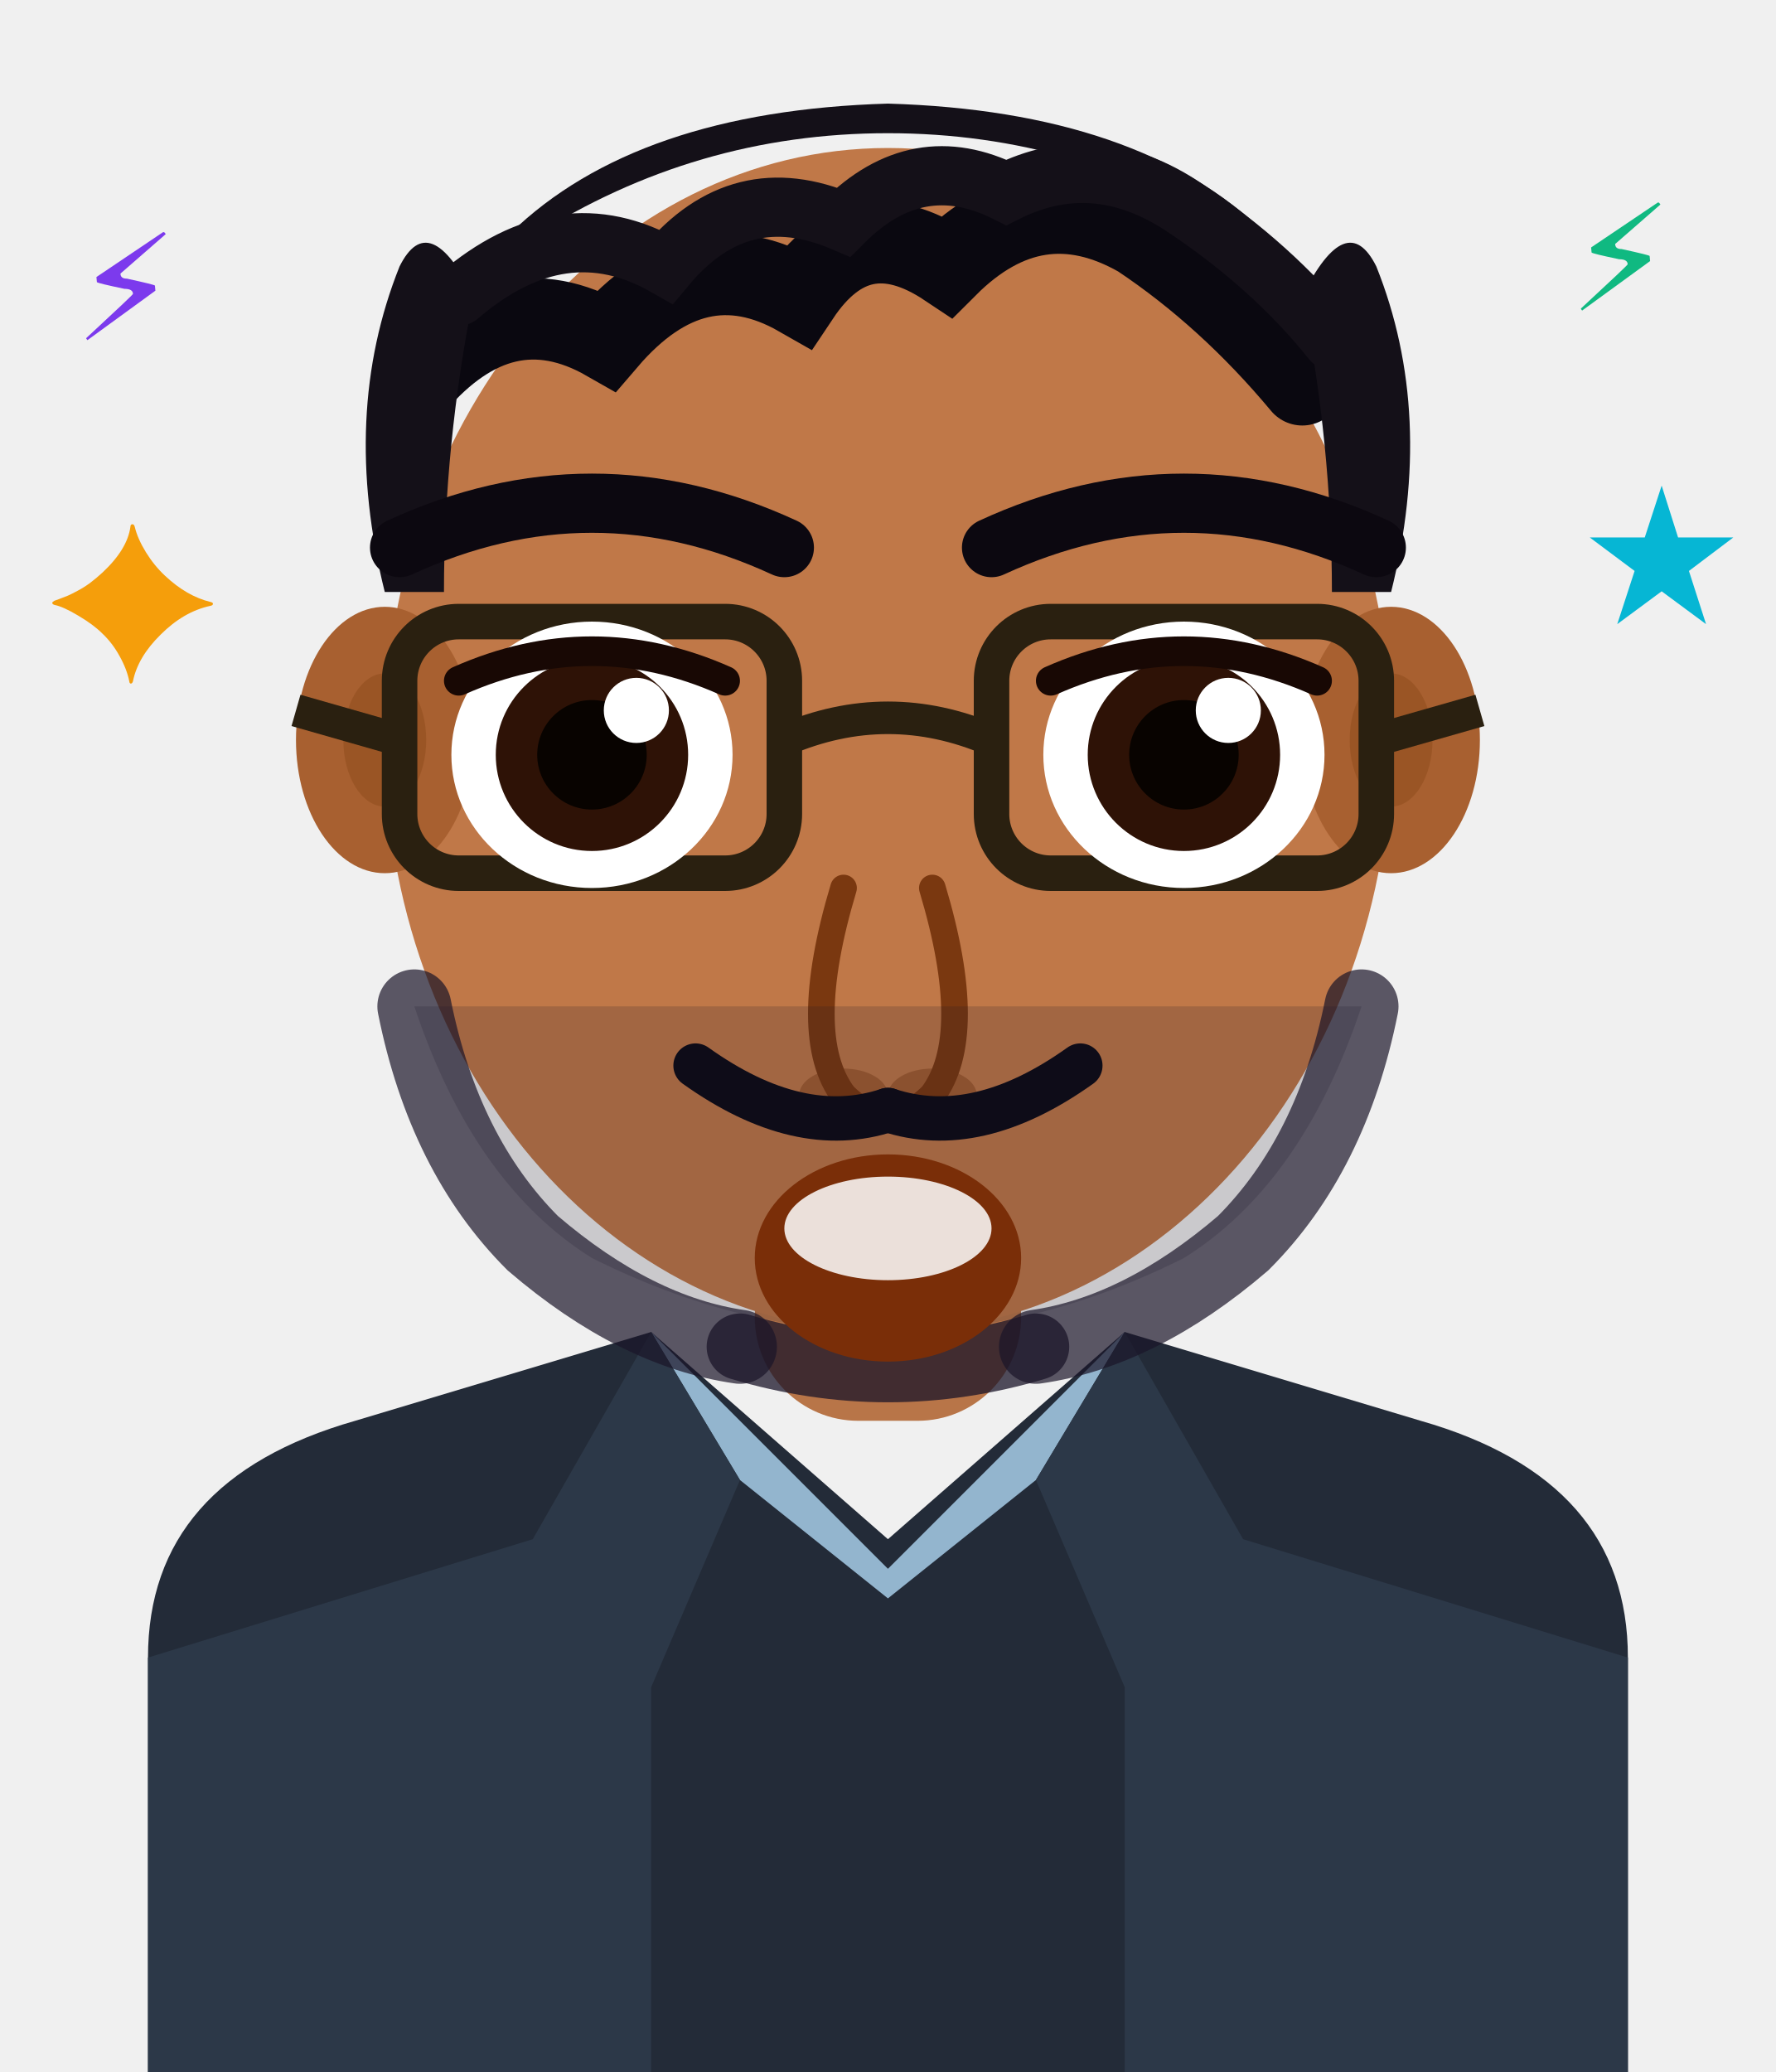
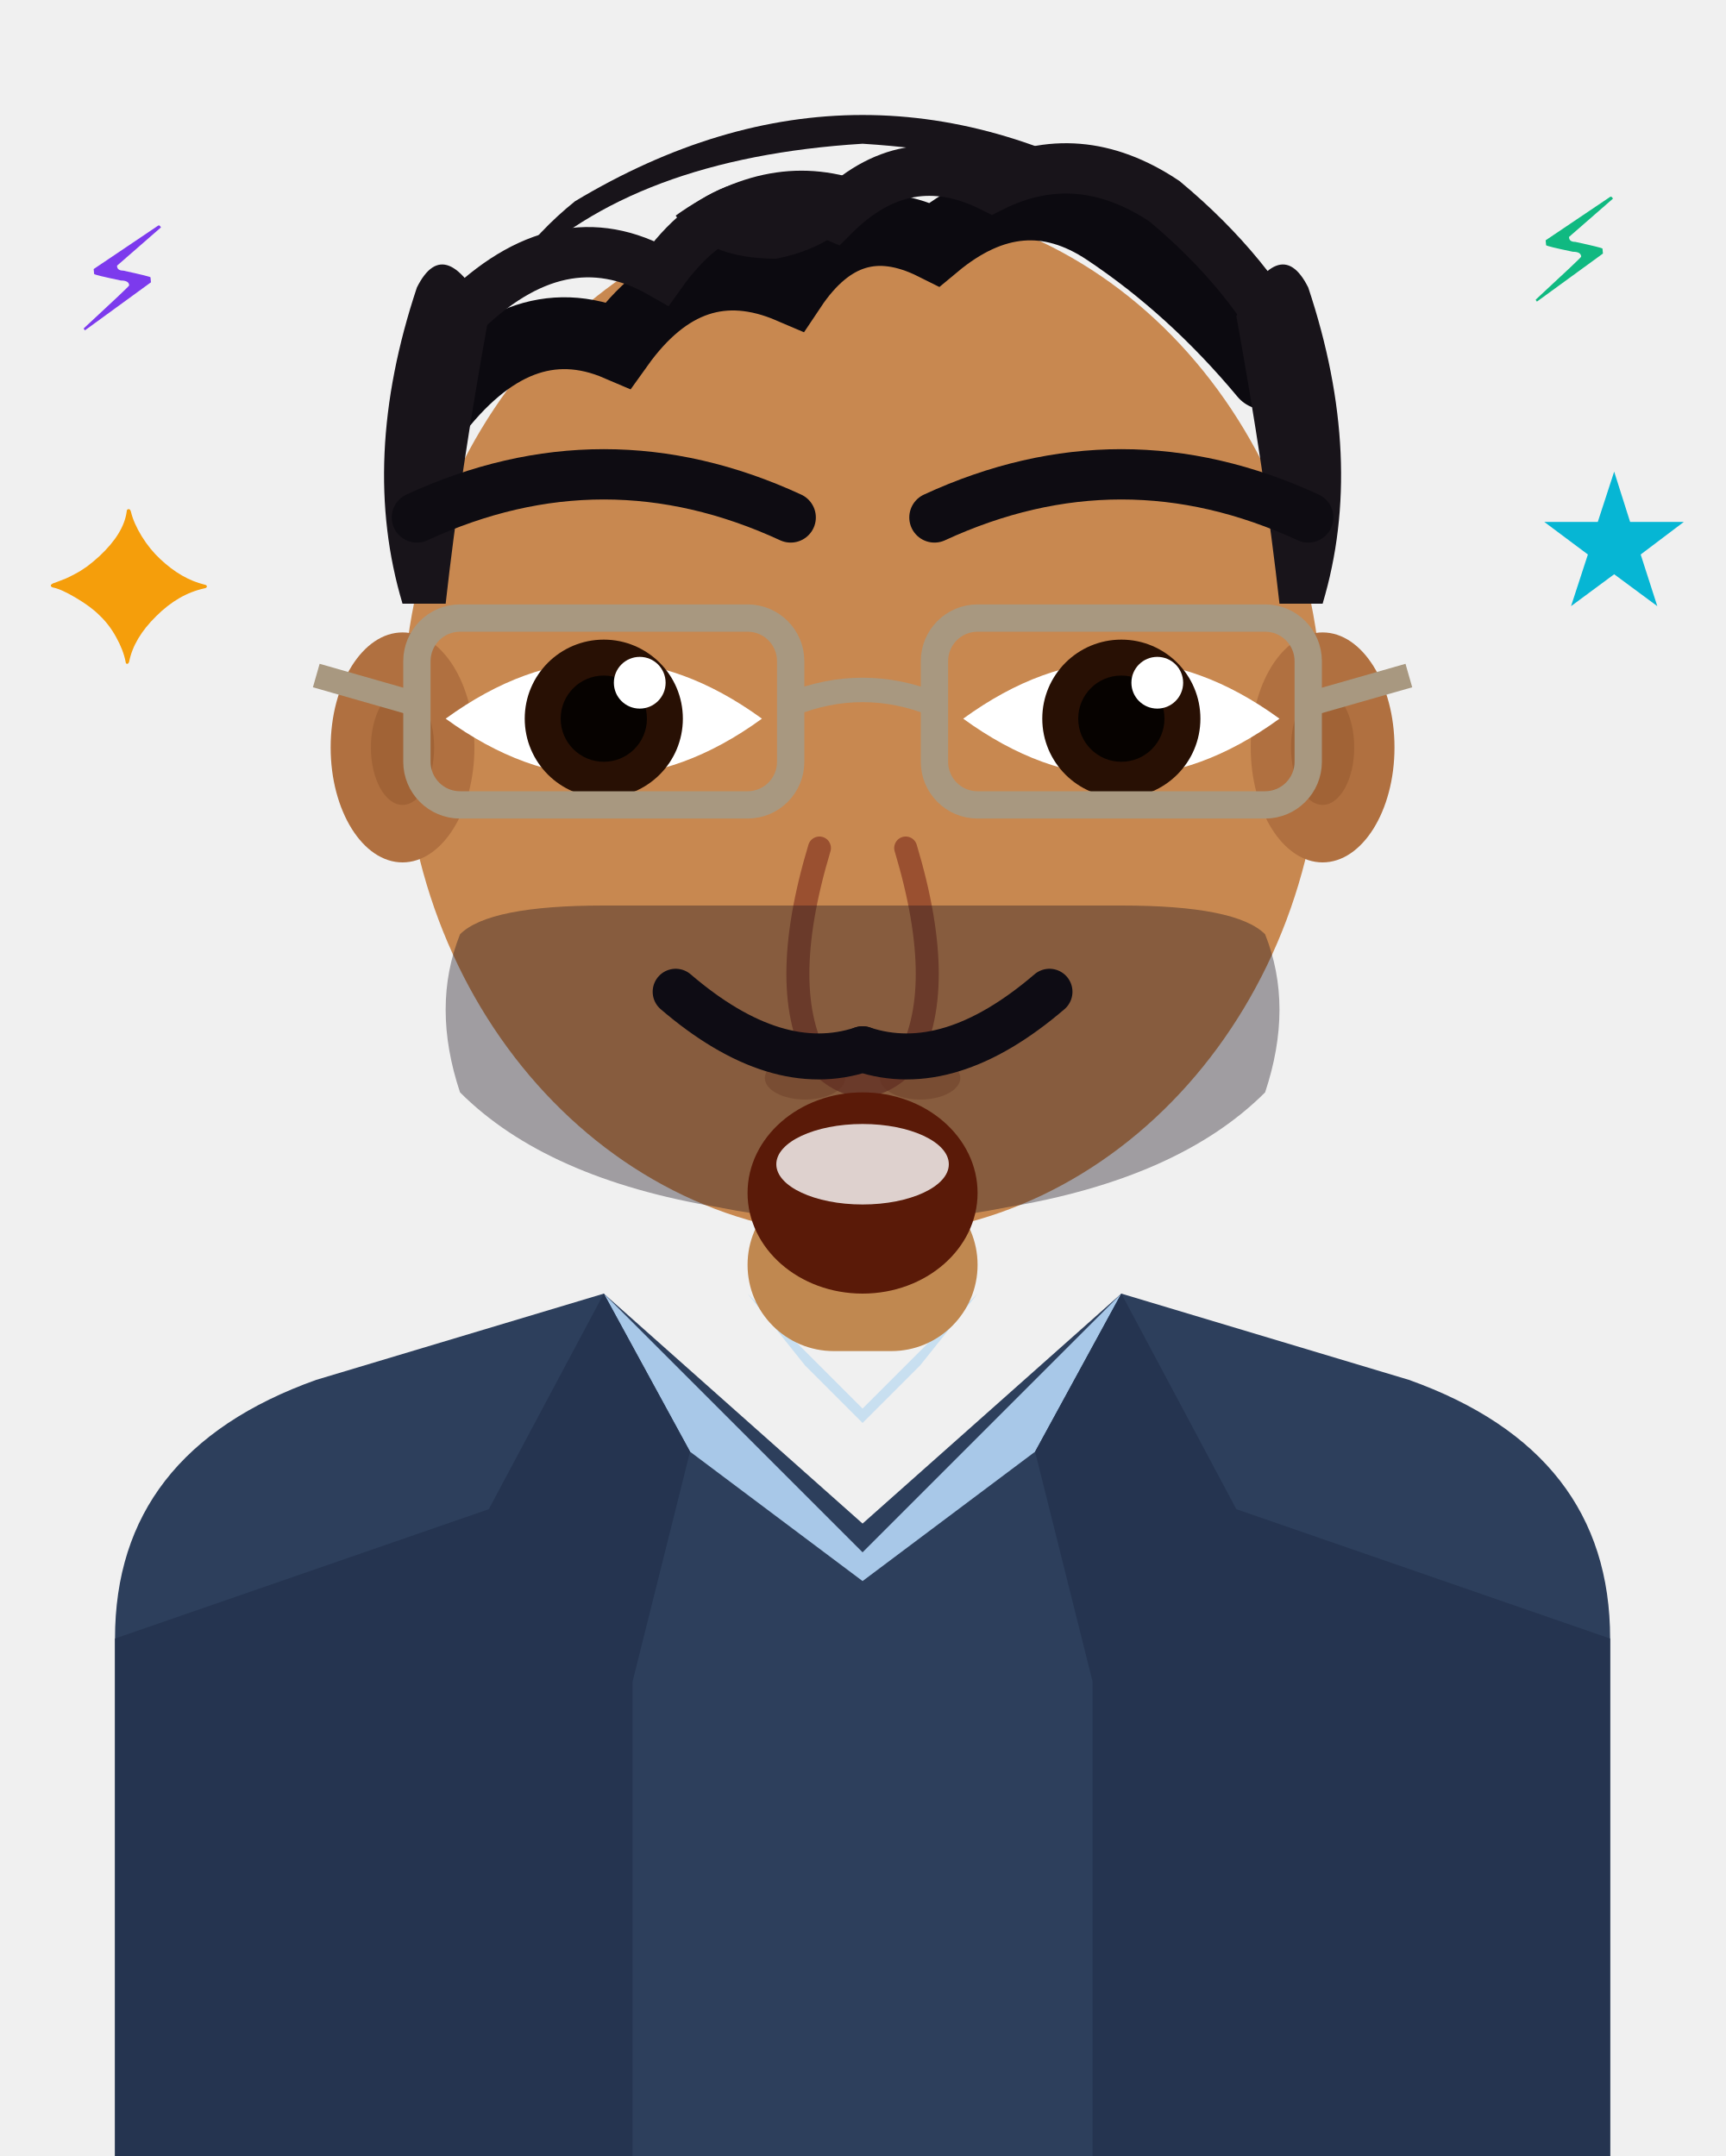
- <svg xmlns="http://www.w3.org/2000/svg" viewBox="0 0 120 140" width="120" height="140">
+ <svg xmlns="http://www.w3.org/2000/svg" viewBox="0 0 120 150" width="120" height="150">
  <defs>
    <style>
      .av{animation:wowS .5s ease-in-out infinite;}
      .i1{animation:spin 1.8s linear infinite;transform-origin:10px 42px;}
      .i2{animation:spin 2.3s linear infinite reverse;transform-origin:110px 38px;}
      .i3{animation:pop 1.1s ease-in-out infinite;}
      .i4{animation:pop 1.1s .55s ease-in-out infinite;}
      @keyframes wowS{0%,100%{transform:scale(1) rotate(0);}25%{transform:scale(1.05) rotate(-2deg);}75%{transform:scale(1.05) rotate(2deg);}}
      @keyframes spin{0%{transform:rotate(0);}100%{transform:rotate(360deg);}}
      @keyframes pop{0%,100%{opacity:1;transform:scale(1);}50%{opacity:.15;transform:scale(.5);}}
    </style>
  </defs>
  <text x="3" y="46" font-size="15" class="i1" fill="#f59e0b">✦</text>
  <text x="107" y="42" font-size="13" class="i2" fill="#06b6d4">★</text>
  <text x="5" y="23" font-size="10" class="i3" fill="#7c3aed">⚡</text>
  <text x="106" y="21" font-size="10" class="i4" fill="#10b981">⚡</text>
  <g class="av">
-     <path d="M10 140 L10 112 Q10 100 24 96 L44 90 L60 104 L76 90 L96 96 Q110 100 110 112 L110 140 Z" fill="#232b38" />
-     <path d="M44 90 L60 106 L76 90 L70 100 L60 108 L50 100 Z" fill="#93b5ce" />
-     <path d="M44 90 L36 104 L10 112 L10 140 L44 140 L44 114 L50 100 Z" fill="#2c3848" />
-     <path d="M76 90 L84 104 L110 112 L110 140 L76 140 L76 114 L70 100 Z" fill="#2c3848" />
-     <rect x="51" y="82" width="18" height="14" rx="7" fill="#b87548" />
-     <ellipse cx="60" cy="50" rx="34" ry="40" fill="#c07848" />
-     <ellipse cx="26" cy="50" rx="6" ry="9" fill="#a86030" />
-     <ellipse cx="94" cy="50" rx="6" ry="9" fill="#a86030" />
-     <ellipse cx="26" cy="50" rx="2.8" ry="4.5" fill="#8a4818" opacity="0.45" />
-     <ellipse cx="94" cy="50" rx="2.8" ry="4.5" fill="#8a4818" opacity="0.45" />
-     <path d="M26 40 Q26 8 60 7 Q94 8 94 40 Q94 24 84 16 Q73 9 60 9 Q47 9 36 16 Q26 24 26 40 Z" fill="#141018" />
-     <path d="M28 26 Q34 19 41 23 Q47 16 54 20 Q58 14 64 18 Q70 12 77 16 Q83 20 88 26" fill="none" stroke="#0a0810" stroke-width="5.5" stroke-linecap="round" />
-     <path d="M31 20 Q38 14 45 18 Q50 12 57 15 Q62 10 68 13 Q74 10 80 14 Q86 18 90 23" fill="none" stroke="#141018" stroke-width="4" stroke-linecap="round" />
-     <path d="M26 40 Q23 28 27 18 Q29 14 32 20 Q30 30 30 40 Z" fill="#141018" />
-     <path d="M94 40 Q97 28 93 18 Q91 14 88 20 Q90 30 90 40 Z" fill="#141018" />
-     <rect x="27" y="42" width="26" height="17" rx="4" fill="none" stroke="#2a2010" stroke-width="2.4" />
-     <rect x="67" y="42" width="26" height="17" rx="4" fill="none" stroke="#2a2010" stroke-width="2.4" />
-     <path d="M53 50 Q60 47 67 50" stroke="#2a2010" stroke-width="2.2" fill="none" stroke-linecap="round" />
-     <line x1="27" y1="50" x2="20" y2="48" stroke="#2a2010" stroke-width="2.2" />
-     <line x1="93" y1="50" x2="100" y2="48" stroke="#2a2010" stroke-width="2.2" />
-     <ellipse cx="40" cy="51" rx="9.5" ry="9" fill="white" />
-     <circle cx="40" cy="51" r="6.5" fill="#2e1206" />
-     <circle cx="40" cy="51" r="3.7" fill="#080300" />
-     <circle cx="43" cy="48" r="2.2" fill="white" />
-     <ellipse cx="80" cy="51" rx="9.5" ry="9" fill="white" />
-     <circle cx="80" cy="51" r="6.5" fill="#2e1206" />
-     <circle cx="80" cy="51" r="3.7" fill="#080300" />
-     <circle cx="83" cy="48" r="2.2" fill="white" />
-     <path d="M31 46 Q40 42 49 46" stroke="#180804" stroke-width="2" fill="none" stroke-linecap="round" />
-     <path d="M71 46 Q80 42 89 46" stroke="#180804" stroke-width="2" fill="none" stroke-linecap="round" />
-     <path d="M27 37 Q40 31 53 37" stroke="#0c0810" stroke-width="4" fill="none" stroke-linecap="round" />
-     <path d="M67 37 Q80 31 93 37" stroke="#0c0810" stroke-width="4" fill="none" stroke-linecap="round" />
-     <path d="M57 60 Q54 70 57 74 Q60 77 63 74 Q66 70 63 60" stroke="#7a3810" stroke-width="1.8" fill="none" stroke-linecap="round" />
-     <ellipse cx="57" cy="74" rx="3" ry="1.8" fill="#7a3810" opacity="0.4" />
-     <ellipse cx="63" cy="74" rx="3" ry="1.8" fill="#7a3810" opacity="0.4" />
-     <path d="M28 68 Q32 80 40 85 Q50 90 60 90 Q70 90 80 85 Q88 80 92 68" fill="#1a1428" opacity="0.18" />
-     <path d="M28 68 Q30 78 36 84 Q43 90 50 91" stroke="#1a1428" stroke-width="5" fill="none" stroke-linecap="round" opacity="0.7" />
-     <path d="M92 68 Q90 78 84 84 Q77 90 70 91" stroke="#1a1428" stroke-width="5" fill="none" stroke-linecap="round" opacity="0.7" />
-     <path d="M50 91 Q60 94 70 91" stroke="#1a1428" stroke-width="4.5" fill="none" stroke-linecap="round" opacity="0.75" />
-     <path d="M47 72 Q54 77 60 75" stroke="#0e0c18" stroke-width="3" fill="none" stroke-linecap="round" />
-     <path d="M60 75 Q66 77 73 72" stroke="#0e0c18" stroke-width="3" fill="none" stroke-linecap="round" />
-     <ellipse cx="60" cy="85" rx="9" ry="7" fill="#7a2e08" />
-     <ellipse cx="60" cy="83" rx="7" ry="3.5" fill="white" opacity="0.85" />
+     <path d="M8 150 L8 114 Q8 101 22 96 L42 90 L60 106 L78 90 L98 96 Q112 101 112 114 L112 150 Z" fill="#2d3f5c" />
+     <path d="M42 90 L60 108 L78 90 L72 101 L60 110 L48 101 Z" fill="#a8c8e8" />
+     <path d="M42 90 L34 105 L8 114 L8 150 L44 150 L44 117 L48 101 Z" fill="#253450" />
+     <path d="M78 90 L86 105 L112 114 L112 150 L76 150 L76 117 L72 101 Z" fill="#253450" />
+     <path d="M52 90 L60 98 L68 90 L64 95 L60 99 L56 95 Z" fill="#c8dff0" />
+     <rect x="52" y="82" width="16" height="12" rx="6" fill="#c08850" />
+     <ellipse cx="60" cy="50" rx="32" ry="36" fill="#c88850" />
+     <ellipse cx="28" cy="52" rx="5" ry="8" fill="#b07040" />
+     <ellipse cx="92" cy="52" rx="5" ry="8" fill="#b07040" />
+     <ellipse cx="28" cy="52" rx="2.2" ry="4" fill="#8a5028" opacity="0.4" />
+     <ellipse cx="92" cy="52" rx="2.2" ry="4" fill="#8a5028" opacity="0.4" />
+     <path d="M28 42 Q28 12 60 10 Q92 12 92 42 Q90 22 80 14 Q70 8 60 8 Q50 8 40 14 Q30 22 28 42 Z" fill="#18141a" />
+     <path d="M30 29 Q36 21 43 24 Q48 17 55 20 Q59 14 65 17 Q71 12 77 16 Q83 20 88 26" fill="none" stroke="#0c0a10" stroke-width="5" stroke-linecap="round" />
+     <path d="M32 22 Q39 15 46 19 Q51 12 58 15 Q63 10 69 13 Q75 10 81 14 Q87 19 90 25" fill="none" stroke="#18141a" stroke-width="3.5" stroke-linecap="round" />
+     <path d="M47 15 Q54 10 61 13 Q59 17 54 18 Q49 18 47 15 Z" fill="#18141a" />
+     <path d="M28 42 Q25 32 29 20 Q31 16 34 22 Q32 33 31 42 Z" fill="#18141a" />
+     <path d="M92 42 Q95 32 91 20 Q89 16 86 22 Q88 33 89 42 Z" fill="#18141a" />
+     <path d="M29 36 Q42 30 55 36" stroke="#0e0c12" stroke-width="3.5" fill="none" stroke-linecap="round" />
+     <path d="M65 36 Q78 30 91 36" stroke="#0e0c12" stroke-width="3.5" fill="none" stroke-linecap="round" />
+     <path d="M31 50 Q42 42 53 50 Q42 58 31 50 Z" fill="white" />
+     <circle cx="42" cy="50" r="5.5" fill="#281004" />
+     <circle cx="42" cy="50" r="3" fill="#060200" />
+     <circle cx="44.5" cy="47.5" r="1.8" fill="white" />
+     <path d="M67 50 Q78 42 89 50 Q78 58 67 50 Z" fill="white" />
+     <circle cx="78" cy="50" r="5.5" fill="#281004" />
+     <circle cx="78" cy="50" r="3" fill="#060200" />
+     <circle cx="80.5" cy="47.5" r="1.8" fill="white" />
+     <rect x="29" y="43" width="26" height="13" rx="3" fill="none" stroke="#a89880" stroke-width="1.9" />
+     <rect x="65" y="43" width="26" height="13" rx="3" fill="none" stroke="#a89880" stroke-width="1.9" />
+     <path d="M55 49 Q60 47 65 49" stroke="#a89880" stroke-width="1.7" fill="none" />
+     <line x1="29" y1="49" x2="22" y2="47" stroke="#a89880" stroke-width="1.7" />
+     <line x1="91" y1="49" x2="98" y2="47" stroke="#a89880" stroke-width="1.7" />
+     <path d="M57 59 Q54 69 57 74 Q60 77 63 74 Q66 69 63 59" stroke="#9a5030" stroke-width="1.6" fill="none" stroke-linecap="round" />
+     <ellipse cx="56" cy="75" rx="2.8" ry="1.5" fill="#8a4020" opacity="0.35" />
+     <ellipse cx="64" cy="75" rx="2.8" ry="1.5" fill="#8a4020" opacity="0.35" />
+     <path d="M32 65 Q34 63 42 63 Q50 63 60 63 Q70 63 78 63 Q86 63 88 65              Q90 70 88 76 Q82 82 70 84 Q60 86 50 84 Q38 82 32 76 Q30 70 32 65 Z" fill="#1c1620" opacity="0.38" />
+     <path d="M47 69 Q54 75 60 73" stroke="#0e0c14" stroke-width="3.2" fill="none" stroke-linecap="round" />
+     <path d="M60 73 Q66 75 73 69" stroke="#0e0c14" stroke-width="3.2" fill="none" stroke-linecap="round" />
+     <ellipse cx="60" cy="83" rx="8" ry="7" fill="#5a1a08" />
+     <ellipse cx="60" cy="81" rx="6" ry="2.8" fill="white" opacity="0.8" />
  </g>
</svg>
